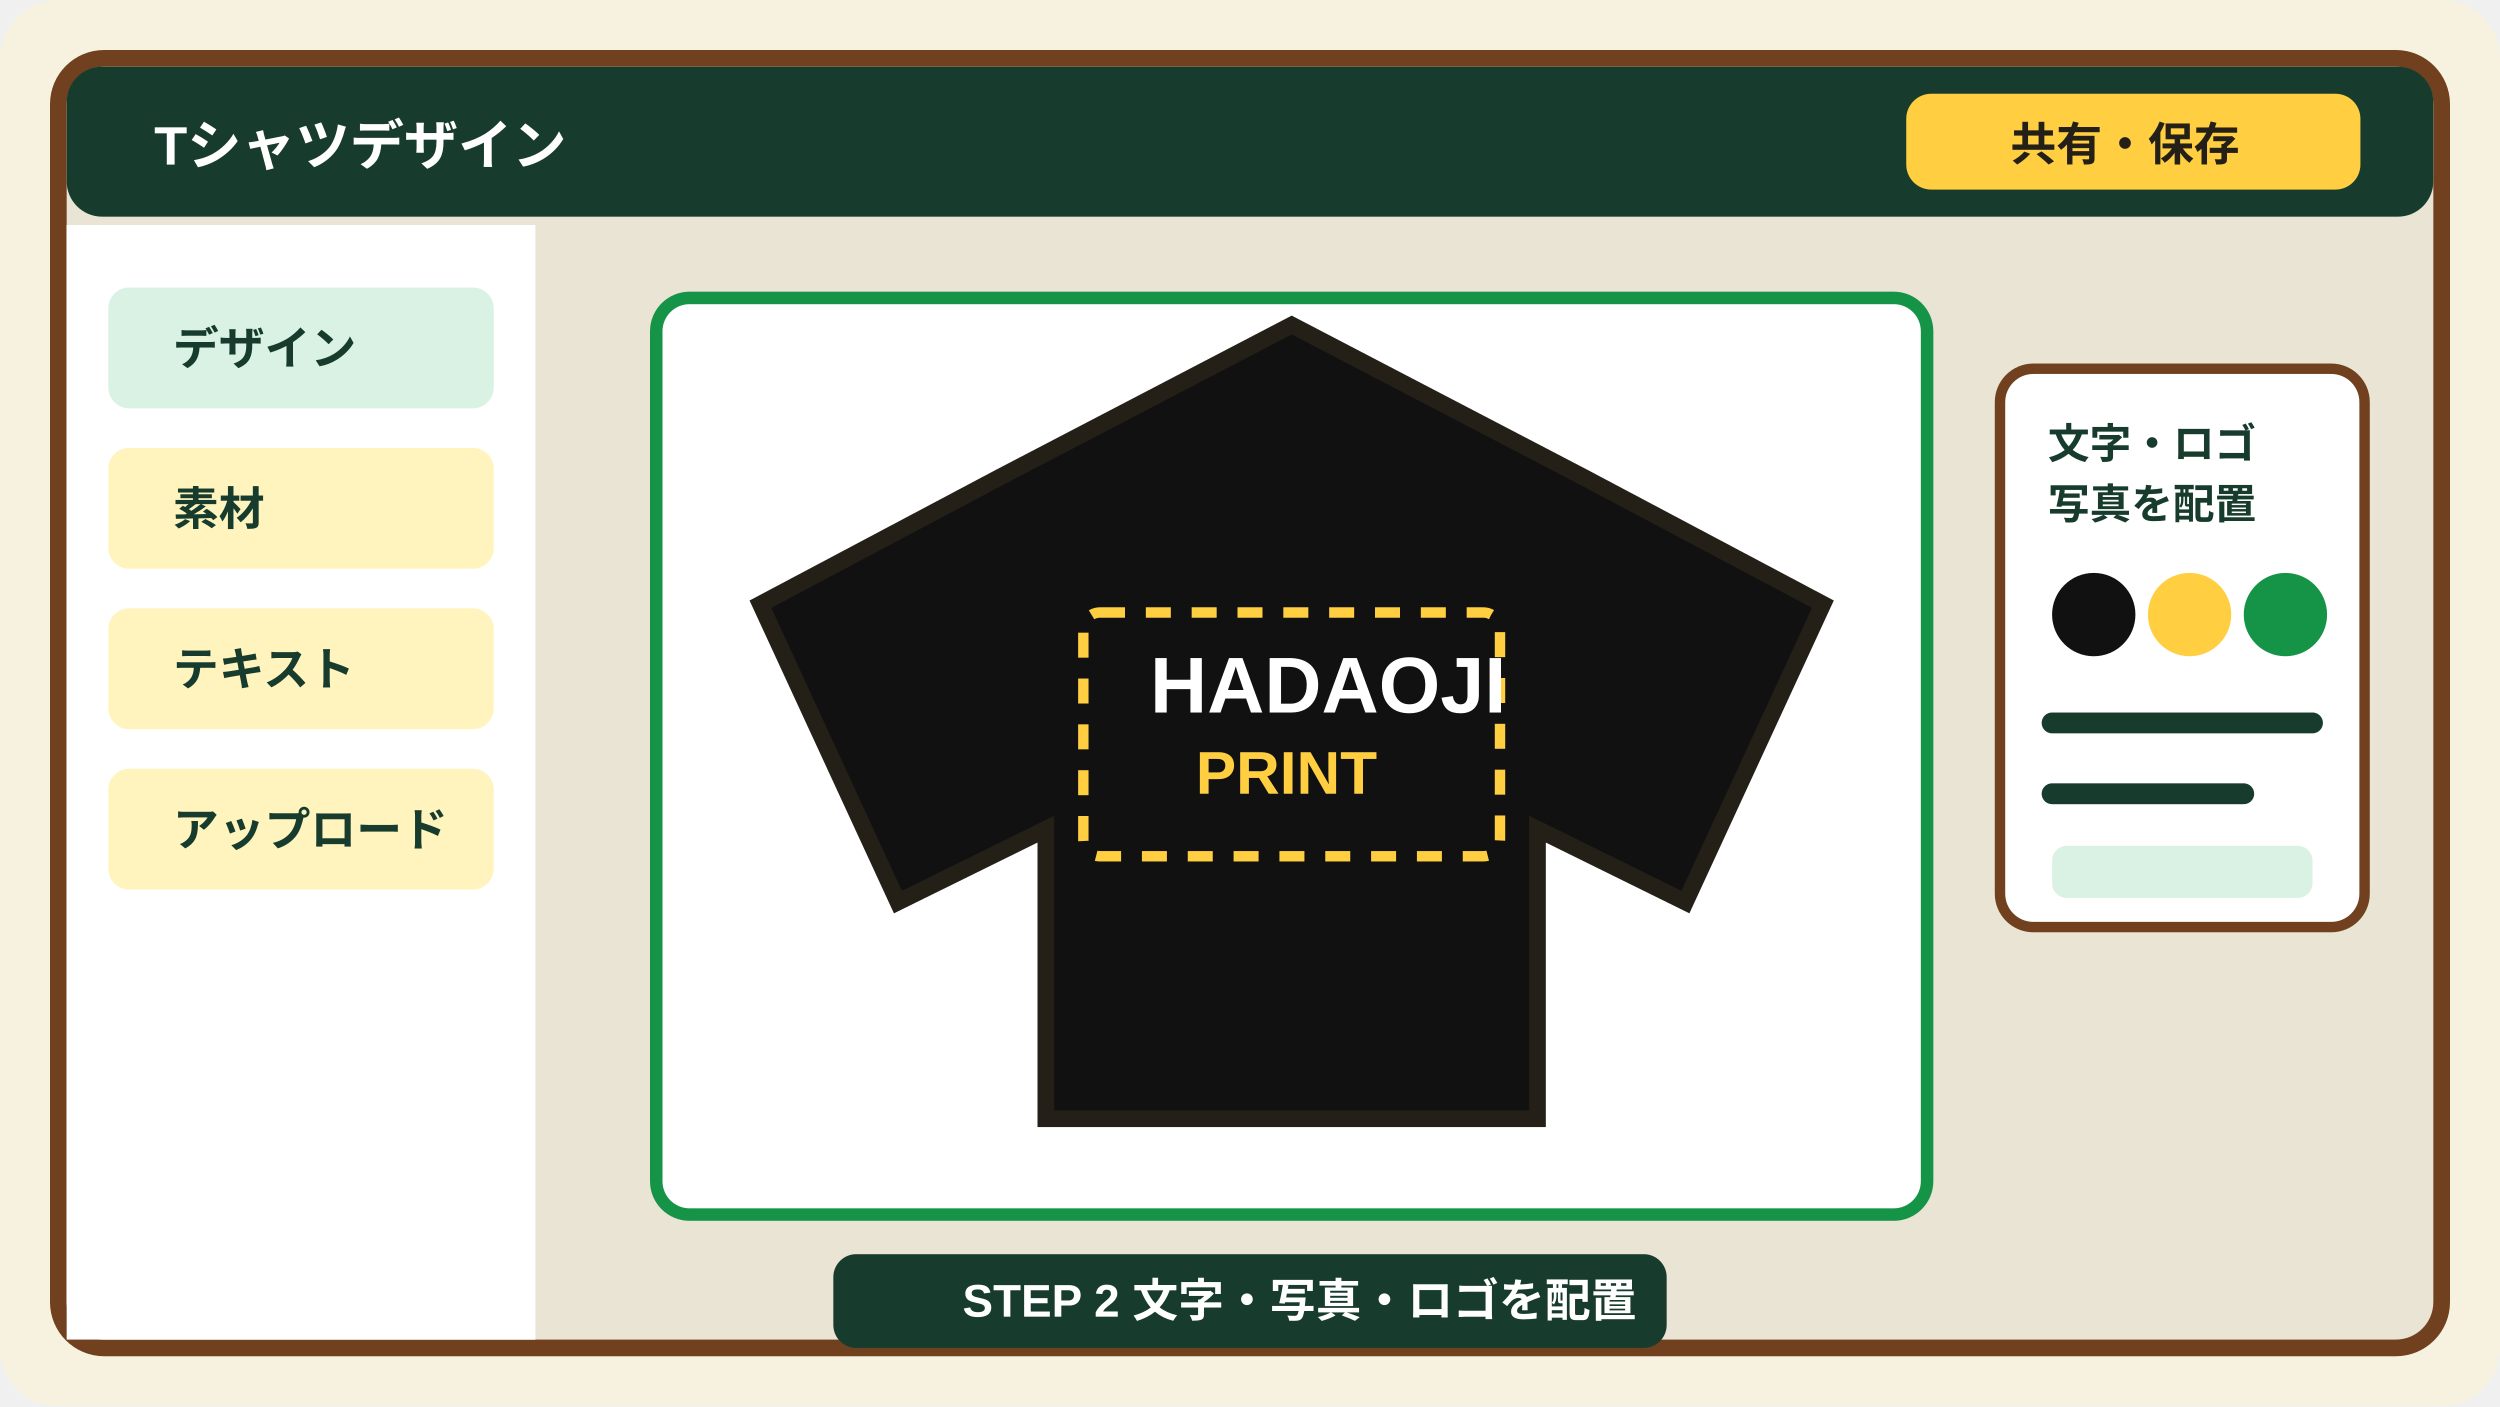
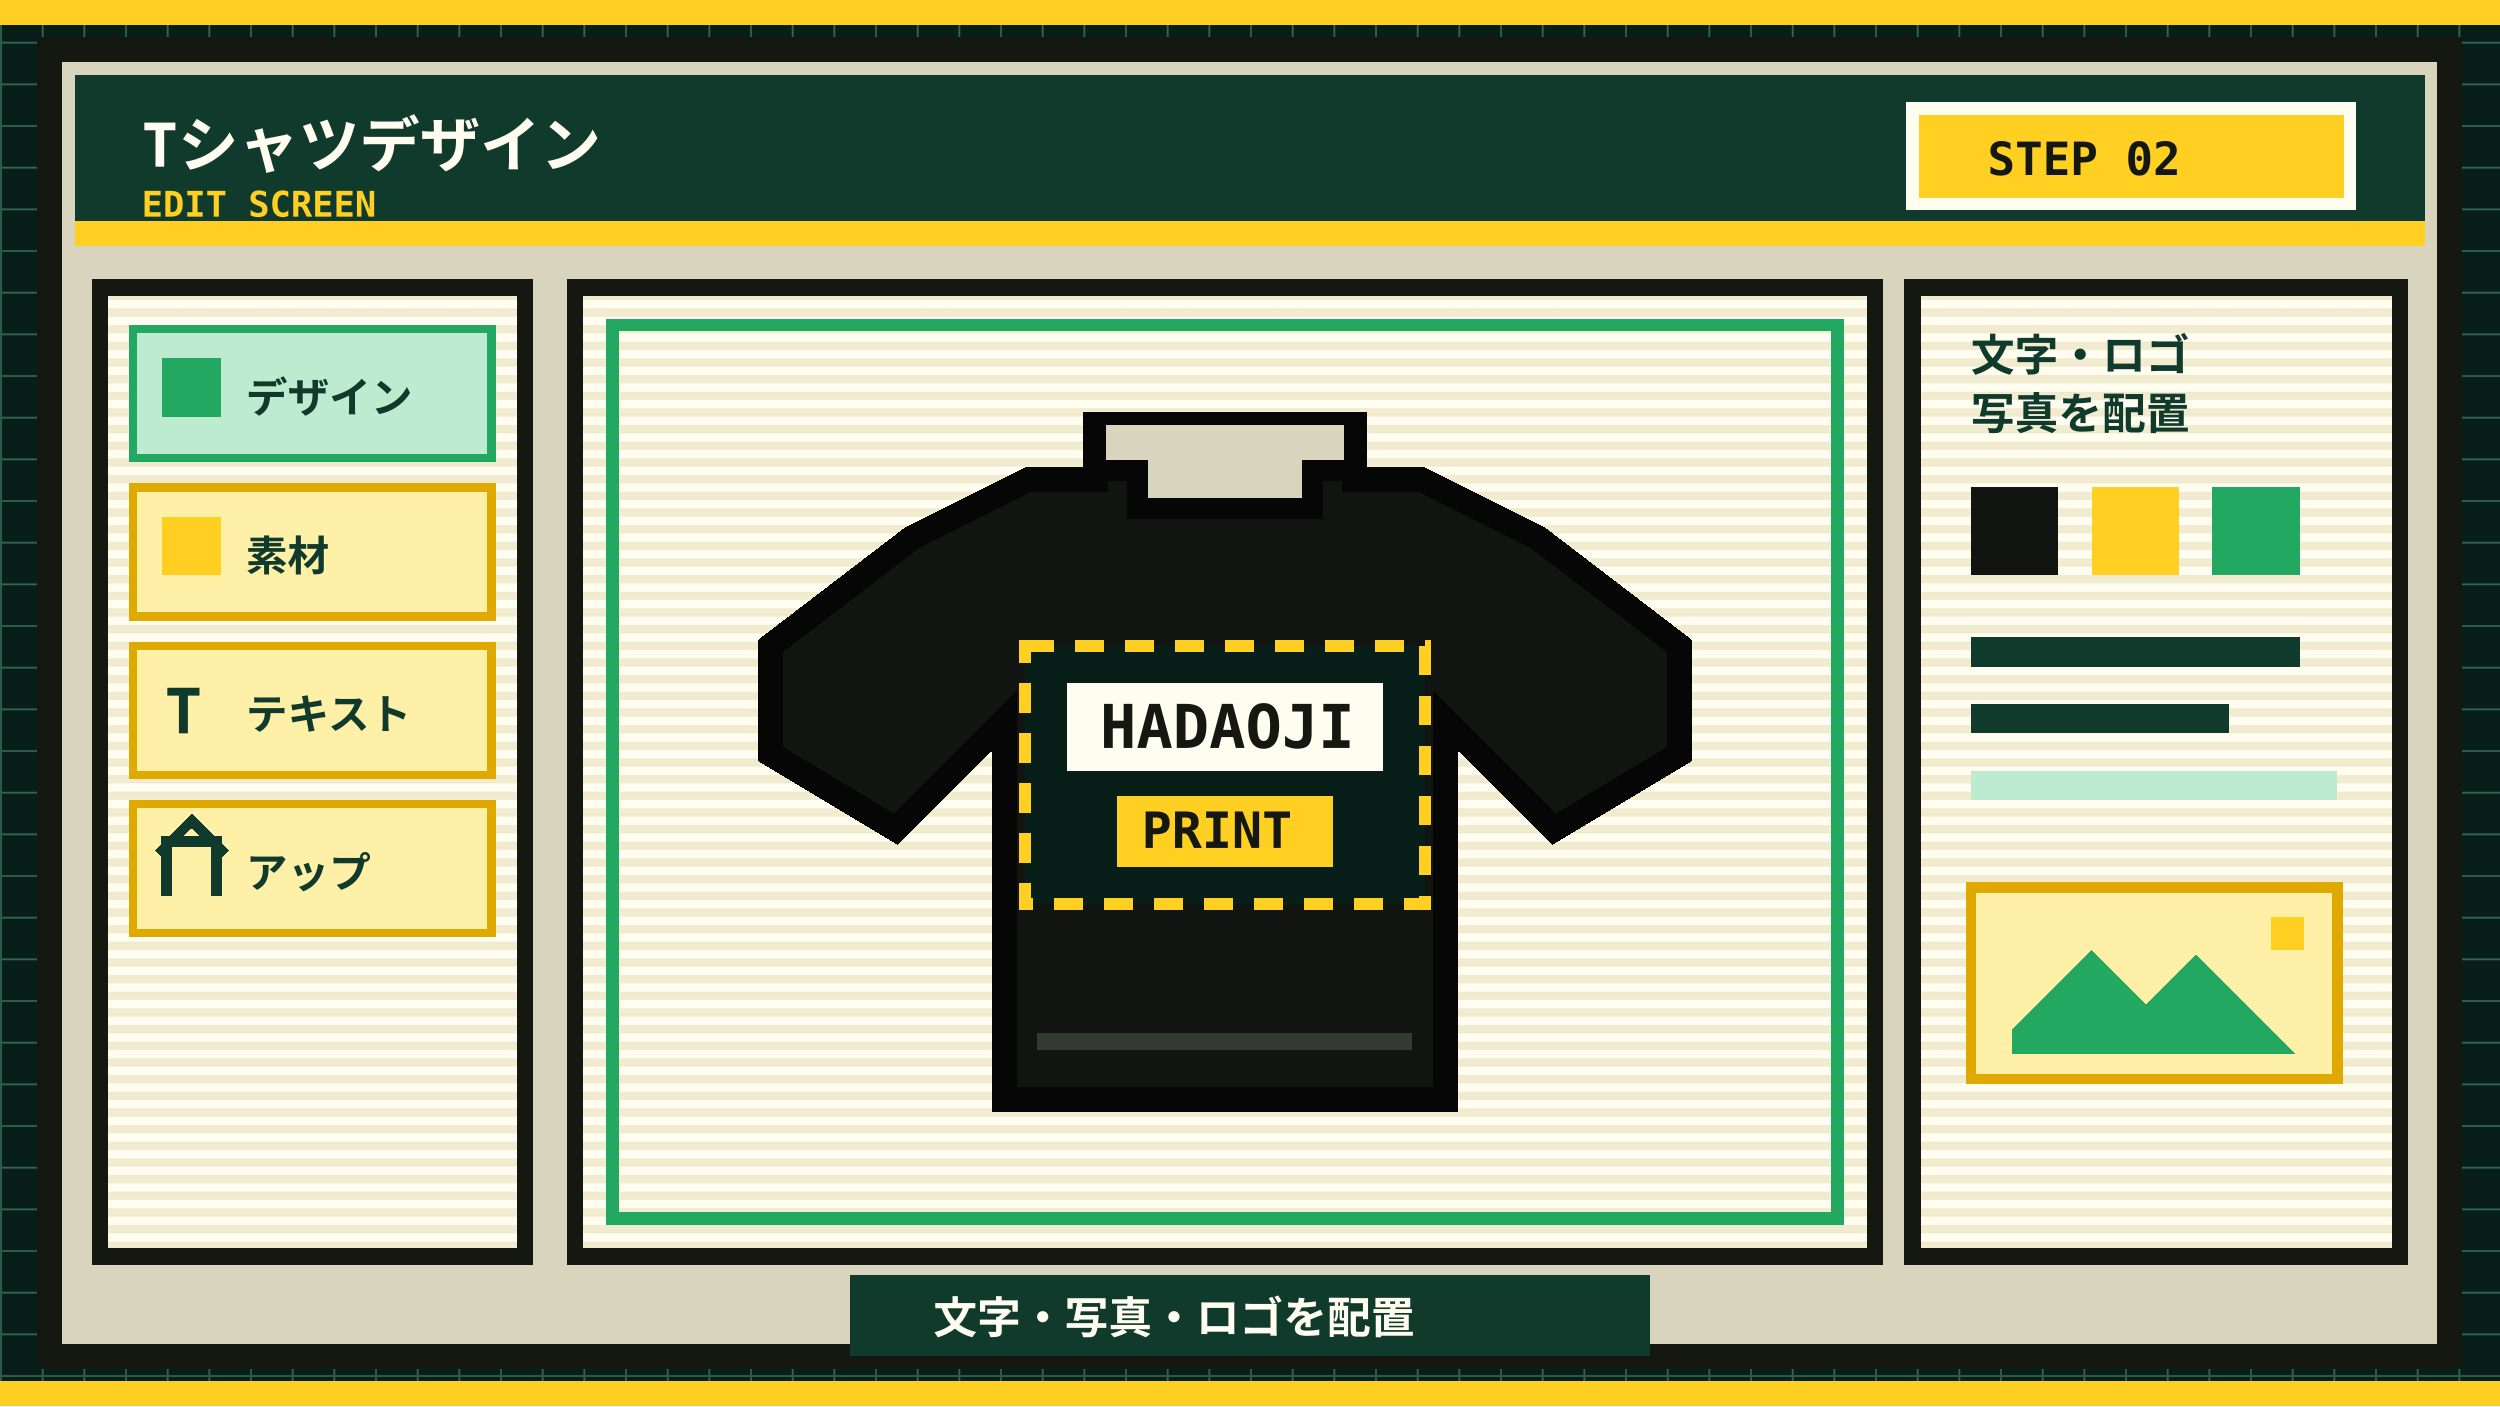
- <svg xmlns="http://www.w3.org/2000/svg" width="1200" height="675" viewBox="0 0 1200 675" role="img" aria-labelledby="title desc">
-   <rect width="1200" height="675" rx="28" fill="#f6f2df" />
-   <rect x="28" y="28" width="1144" height="619" rx="22" fill="#e9e4d4" stroke="#70401f" stroke-width="8" />
-   <rect x="32" y="32" width="1136" height="72" rx="17" fill="#173c2d" />
-   <text x="74" y="79" fill="#fff" font-family="Arial, 'Yu Gothic', sans-serif" font-size="26" font-weight="700">Tシャツデザイン</text>
-   <rect x="915" y="45" width="218" height="46" rx="12" fill="#ffcf41" />
-   <text x="965" y="77" fill="#242018" font-family="Arial, 'Yu Gothic', sans-serif" font-size="22" font-weight="700">共有・保存</text>
-   <rect x="32" y="108" width="225" height="535" fill="#fff" />
-   <g font-family="Arial, 'Yu Gothic', sans-serif" font-size="22" font-weight="700" fill="#173c2d">
-     <rect x="52" y="138" width="185" height="58" rx="10" fill="#d9f2e3" />
-     <text x="83" y="175">デザイン</text>
-     <rect x="52" y="215" width="185" height="58" rx="10" fill="#fff4bd" />
-     <text x="83" y="252">素材</text>
-     <rect x="52" y="292" width="185" height="58" rx="10" fill="#fff4bd" />
-     <text x="83" y="329">テキスト</text>
-     <rect x="52" y="369" width="185" height="58" rx="10" fill="#fff4bd" />
-     <text x="83" y="406">アップロード</text>
+ <svg xmlns="http://www.w3.org/2000/svg" width="1200" height="675" viewBox="0 0 1200 675" role="img" aria-labelledby="title desc" shape-rendering="crispEdges">
+   <defs>
+     <pattern id="grid" width="20" height="20" patternUnits="userSpaceOnUse">
+       <path d="M20 0H0V20" fill="none" stroke="#2d5a47" stroke-width="2" />
+     </pattern>
+     <pattern id="paper" width="8" height="8" patternUnits="userSpaceOnUse">
+       <rect width="8" height="4" fill="#fffdf0" />
+       <rect y="4" width="8" height="4" fill="#f1ebcf" />
+     </pattern>
+   </defs>
+   <rect width="1200" height="675" fill="#071f18" />
+   <rect width="1200" height="675" fill="url(#grid)" />
+   <path d="M0 0H1200V12H0ZM0 663H1200V675H0Z" fill="#ffcf22" />
+   <rect x="24" y="24" width="1152" height="627" fill="#d9d4bd" stroke="#151811" stroke-width="12" />
+   <rect x="36" y="36" width="1128" height="82" fill="#103a2b" />
+   <rect x="36" y="106" width="1128" height="12" fill="#ffcf22" />
+   <text x="68" y="80" fill="#fffdf0" font-family="monospace" font-size="29" font-weight="900">Tシャツデザイン</text>
+   <text x="68" y="104" fill="#ffcf22" font-family="monospace" font-size="17" font-weight="700">EDIT SCREEN</text>
+   <rect x="918" y="52" width="210" height="46" fill="#ffcf22" stroke="#fffdf0" stroke-width="6" />
+   <text x="954" y="84" fill="#151811" font-family="monospace" font-size="22" font-weight="900">STEP 02</text>
+   <rect x="48" y="138" width="204" height="465" fill="url(#paper)" stroke="#151811" stroke-width="8" />
+   <g font-family="monospace" font-size="20" font-weight="900" fill="#103a2b">
+     <rect x="64" y="158" width="172" height="62" fill="#bcebd0" stroke="#22a861" stroke-width="4" />
+     <rect x="78" y="172" width="28" height="28" fill="#22a861" />
+     <text x="118" y="198">デザイン</text>
+     <rect x="64" y="234" width="172" height="62" fill="#fff0a8" stroke="#e0a900" stroke-width="4" />
+     <rect x="78" y="248" width="28" height="28" fill="#ffcf22" />
+     <text x="118" y="274">素材</text>
+     <rect x="64" y="310" width="172" height="62" fill="#fff0a8" stroke="#e0a900" stroke-width="4" />
+     <text x="79" y="352" font-size="30">T</text>
+     <text x="118" y="350">テキスト</text>
+     <rect x="64" y="386" width="172" height="62" fill="#fff0a8" stroke="#e0a900" stroke-width="4" />
+     <path d="M80 430V404H104V430M76 410L92 394L108 410" fill="none" stroke="#103a2b" stroke-width="5" />
+     <text x="118" y="426">アップ</text>
  </g>
-   <rect x="315" y="143" width="610" height="440" rx="16" fill="#fff" stroke="#159447" stroke-width="6" />
-   <path d="M480 229l140-73 140 73 115 61-66 143-71-35v139H502V398l-71 35-66-143z" fill="#111" stroke="#242018" stroke-width="8" />
-   <rect x="520" y="294" width="200" height="117" rx="8" fill="none" stroke="#ffcf41" stroke-width="5" stroke-dasharray="12 10" />
-   <text x="552" y="342" fill="#fff" font-family="Arial" font-size="38" font-weight="900">HADAOJI</text>
-   <text x="574" y="381" fill="#ffcf41" font-family="Arial" font-size="29" font-weight="900">PRINT</text>
-   <g transform="translate(960 177)">
-     <rect width="175" height="268" rx="16" fill="#fff" stroke="#70401f" stroke-width="5" />
-     <text x="23" y="43" fill="#173c2d" font-family="Arial, 'Yu Gothic', sans-serif" font-size="20" font-weight="700">文字・ロゴ</text>
-     <text x="23" y="72" fill="#173c2d" font-family="Arial, 'Yu Gothic', sans-serif" font-size="20" font-weight="700">写真を配置</text>
-     <circle cx="45" cy="118" r="20" fill="#111" />
-     <circle cx="91" cy="118" r="20" fill="#ffcf41" />
-     <circle cx="137" cy="118" r="20" fill="#159447" />
-     <path d="M25 170h125M25 204h92" stroke="#173c2d" stroke-width="10" stroke-linecap="round" />
-     <rect x="25" y="229" width="125" height="25" rx="7" fill="#d9f2e3" />
-   </g>
-   <rect x="400" y="602" width="400" height="45" rx="11" fill="#173c2d" />
-   <text x="462" y="632" fill="#fff" font-family="Arial, 'Yu Gothic', sans-serif" font-size="22" font-weight="700">STEP 2 文字・写真・ロゴを配置</text>
+   <rect x="276" y="138" width="624" height="465" fill="url(#paper)" stroke="#151811" stroke-width="8" />
+   <rect x="294" y="156" width="588" height="429" fill="none" stroke="#22a861" stroke-width="6" />
+   <path d="M438 258L494 230H526V204H650V230H682L738 258L806 310V362L746 398L694 346V528H482V346L430 398L370 362V310Z" fill="#111411" stroke="#050605" stroke-width="12" />
+   <path d="M526 204V226H546V244H630V226H650V204" fill="#d9d4bd" stroke="#050605" stroke-width="10" />
+   <path d="M498 500H678" stroke="#343934" stroke-width="8" />
+   <rect x="492" y="310" width="192" height="124" fill="#071f18" stroke="#ffcf22" stroke-width="6" stroke-dasharray="14 10" />
+   <rect x="512" y="328" width="152" height="42" fill="#fffdf0" />
+   <text x="528" y="359" fill="#151811" font-family="monospace" font-size="29" font-weight="900">HADAOJI</text>
+   <rect x="536" y="382" width="104" height="34" fill="#ffcf22" />
+   <text x="548" y="407" fill="#151811" font-family="monospace" font-size="24" font-weight="900">PRINT</text>
+   <rect x="918" y="138" width="234" height="465" fill="url(#paper)" stroke="#151811" stroke-width="8" />
+   <text x="946" y="178" fill="#103a2b" font-family="monospace" font-size="21" font-weight="900">文字・ロゴ</text>
+   <text x="946" y="206" fill="#103a2b" font-family="monospace" font-size="21" font-weight="900">写真を配置</text>
+   <rect x="946" y="234" width="42" height="42" fill="#111411" />
+   <rect x="1004" y="234" width="42" height="42" fill="#ffcf22" />
+   <rect x="1062" y="234" width="42" height="42" fill="#22a861" />
+   <rect x="946" y="306" width="158" height="14" fill="#103a2b" />
+   <rect x="946" y="338" width="124" height="14" fill="#103a2b" />
+   <rect x="946" y="370" width="176" height="14" fill="#bcebd0" />
+   <rect x="946" y="426" width="176" height="92" fill="#fff0a8" stroke="#e0a900" stroke-width="5" />
+   <path d="M966 494L1004 456L1030 482L1054 458L1102 506H966Z" fill="#22a861" />
+   <rect x="1090" y="440" width="16" height="16" fill="#ffcf22" />
+   <rect x="408" y="612" width="384" height="39" fill="#103a2b" />
+   <text x="448" y="640" fill="#fffdf0" font-family="monospace" font-size="21" font-weight="900">文字・写真・ロゴを配置</text>
</svg>
